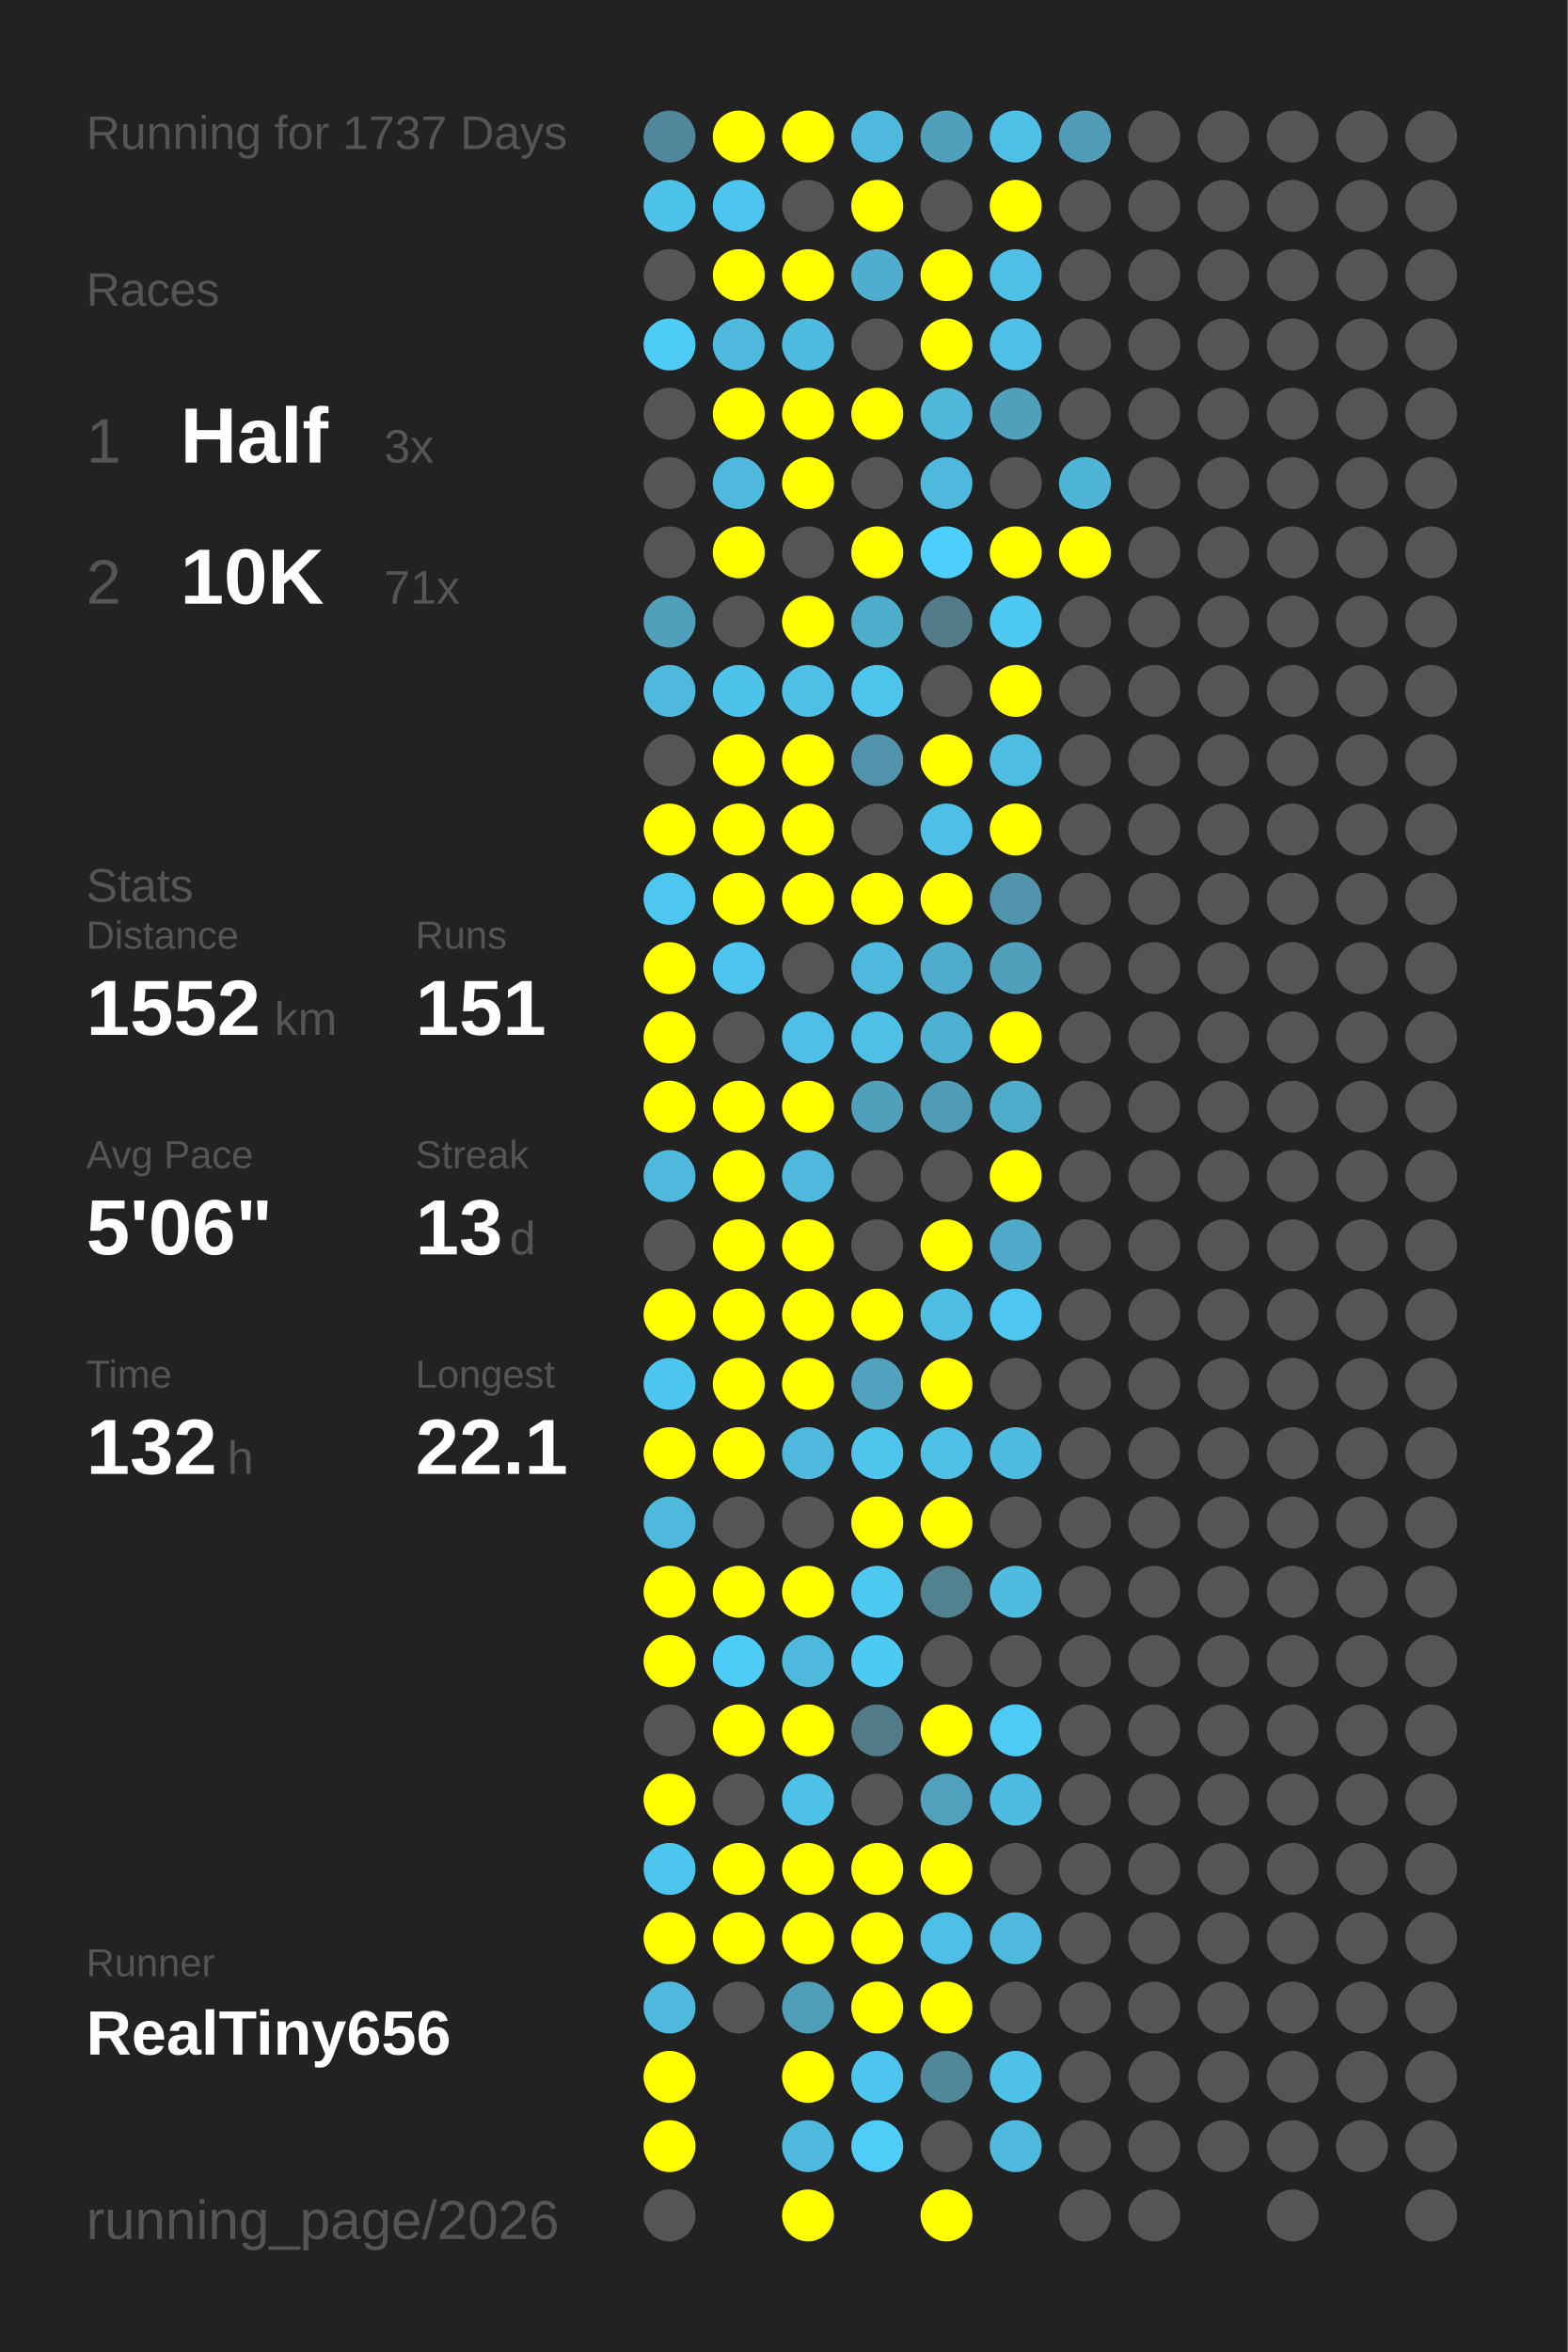
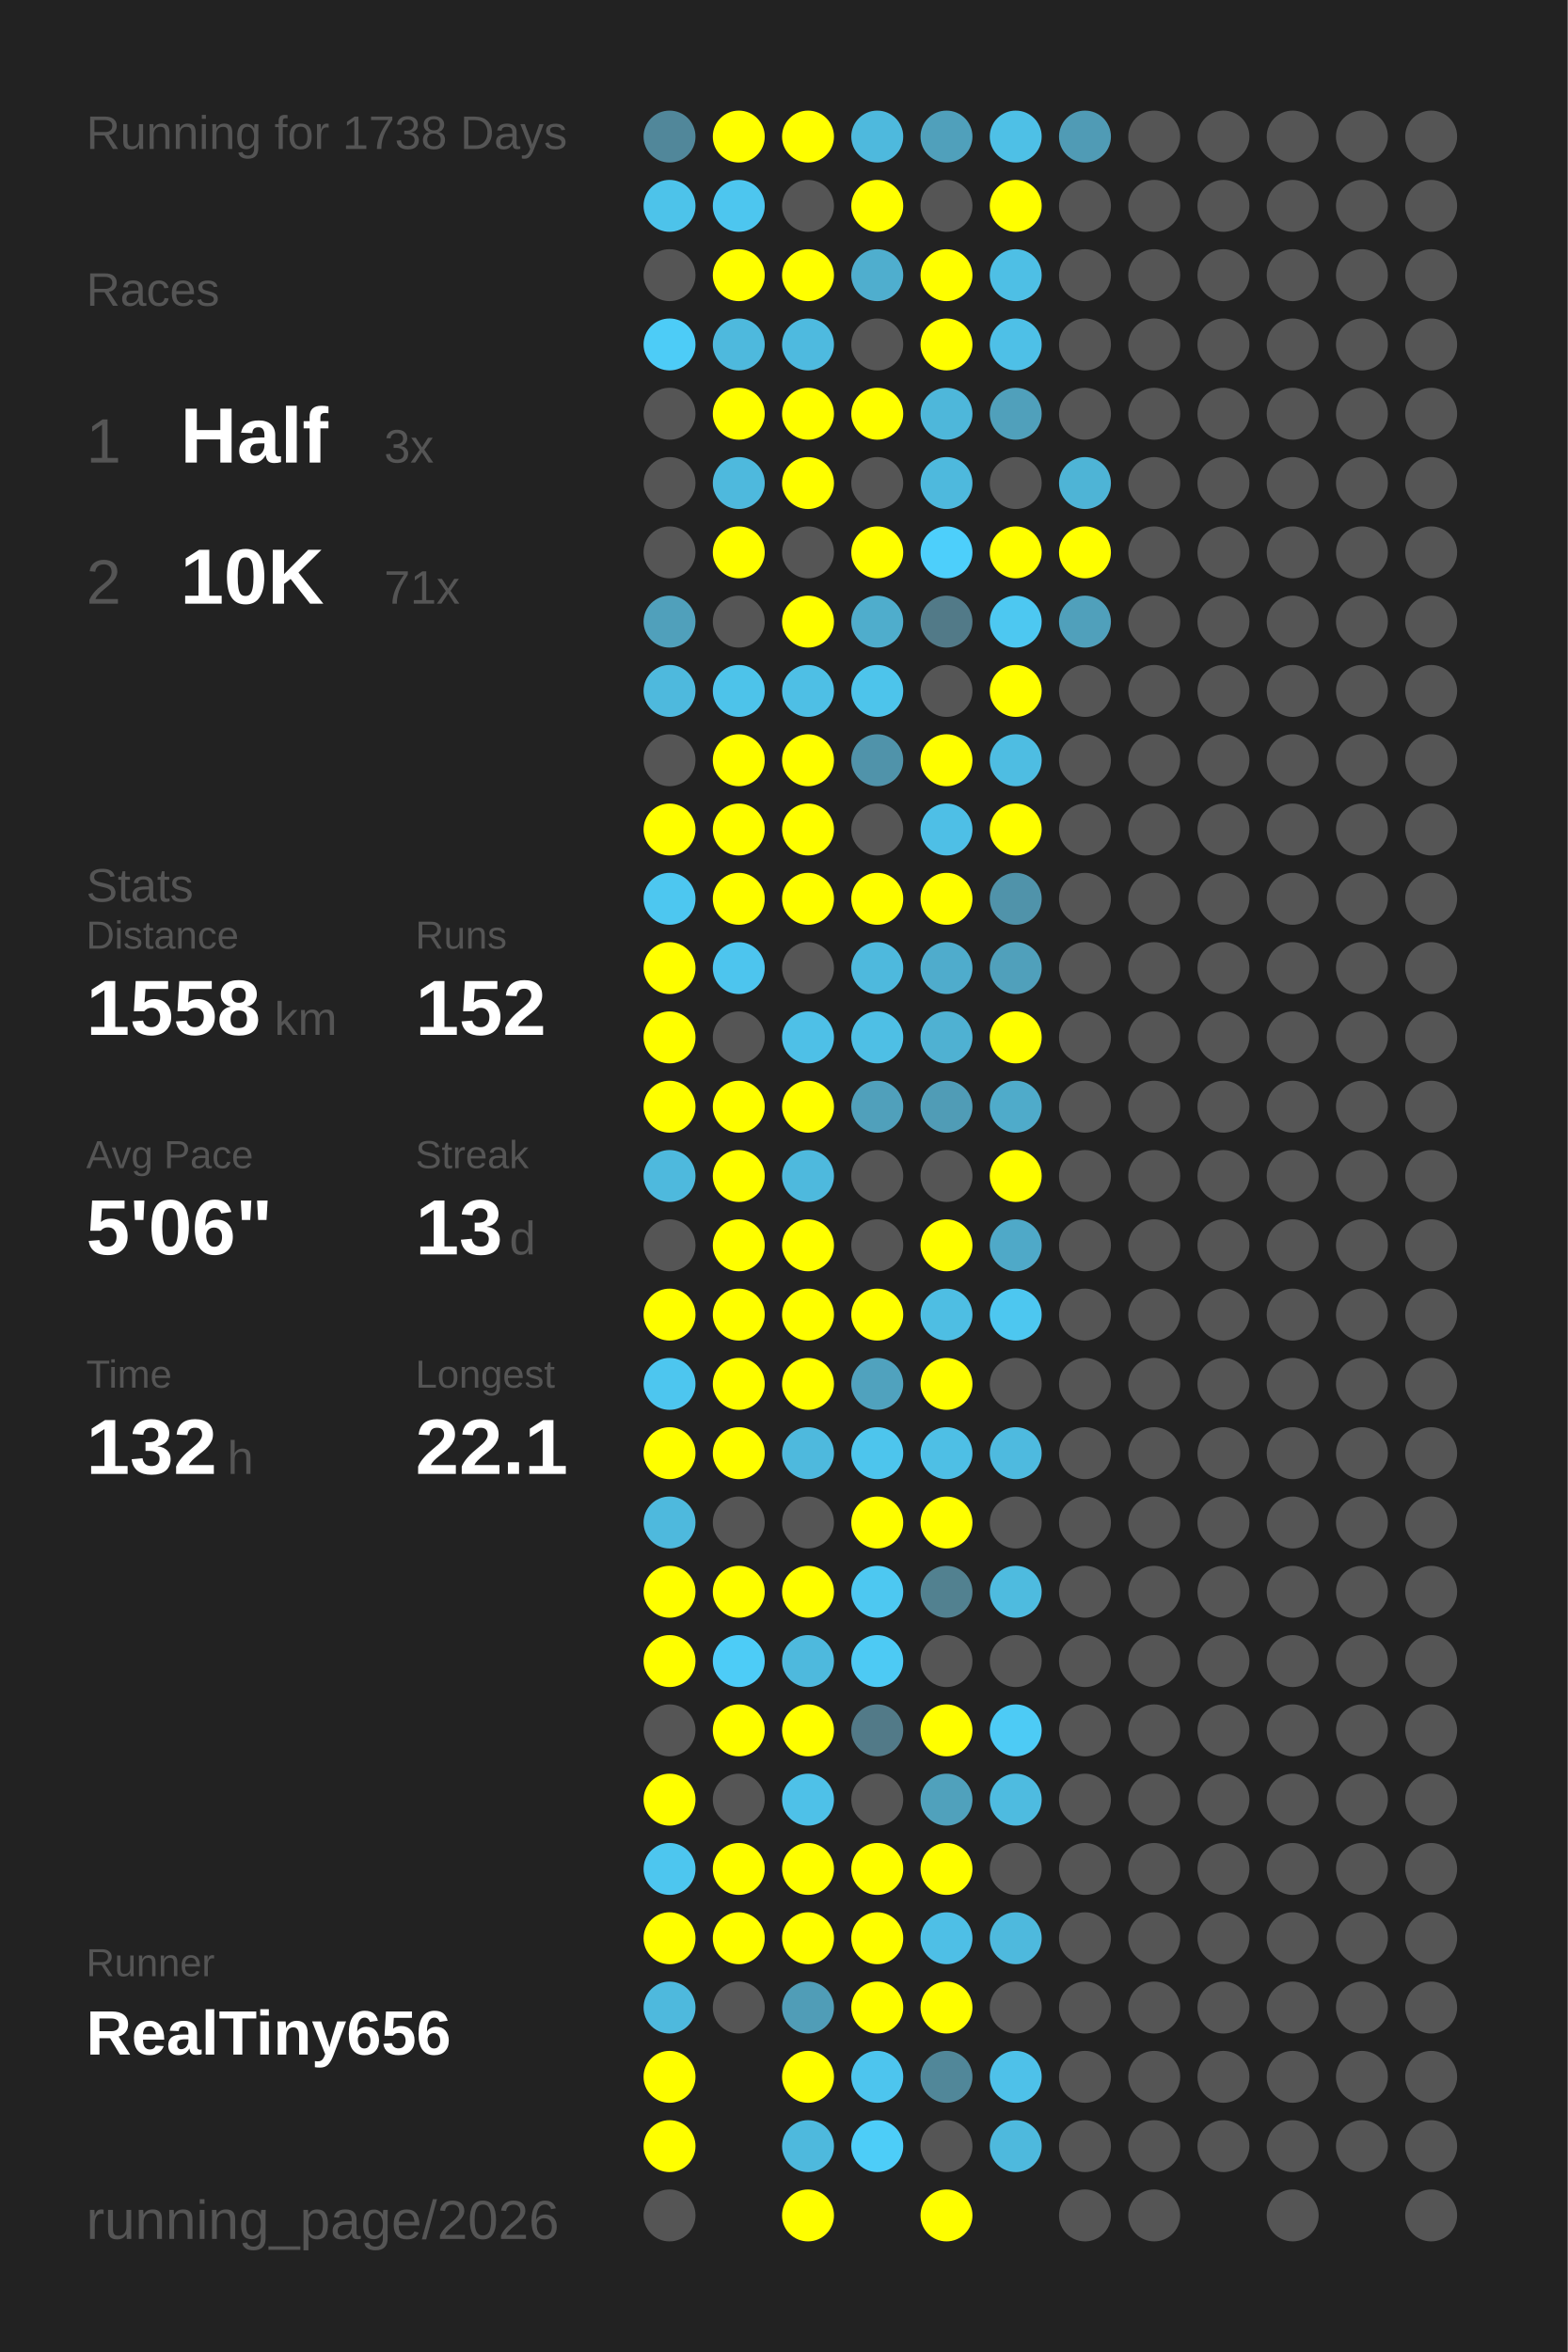
<svg xmlns="http://www.w3.org/2000/svg" baseProfile="full" height="300mm" version="1.1" viewBox="0,0,200,300" width="200mm">
  <defs />
  <rect fill="#222222" height="300" width="200" x="0" y="0" />
-   <text fill="#555555" style="font-size:6px; font-family:Arial;" x="11" y="19">Running for 1737 Days</text>
+   <text fill="#555555" style="font-size:6px; font-family:Arial;" x="11" y="19">Running for 1738 Days</text>
  <text fill="#555555" style="font-size:6px; font-family:Arial;" x="11" y="39">Races</text>
  <text fill="#555555" style="font-size:8px; font-family:Arial;" x="11" y="59">1</text>
  <text fill="#FFFFFF" style="font-size:10px; font-family:Arial; font-weight:bold;" x="23" y="59">Half</text>
  <text fill="#555555" style="font-size:6px; font-family:Arial;" x="49" y="59">3x</text>
  <text fill="#555555" style="font-size:8px; font-family:Arial;" x="11" y="77">2</text>
  <text fill="#FFFFFF" style="font-size:10px; font-family:Arial; font-weight:bold;" x="23" y="77">10K</text>
  <text fill="#555555" style="font-size:6px; font-family:Arial;" x="49" y="77">71x</text>
  <text fill="#555555" style="font-size:6px; font-family:Arial;" x="11" y="115">Stats</text>
  <text fill="#555555" style="font-size:5px; font-family:Arial;" x="11" y="121">Distance</text>
-   <text fill="#FFFFFF" style="font-size:10px; font-family:Arial; font-weight:bold;" x="11" y="132">1552</text>
+   <text fill="#FFFFFF" style="font-size:10px; font-family:Arial; font-weight:bold;" x="11" y="132">1558</text>
  <text fill="#555555" style="font-size:6px; font-family:Arial;" x="35" y="132">km</text>
  <text fill="#555555" style="font-size:5px; font-family:Arial;" x="53" y="121">Runs</text>
-   <text fill="#FFFFFF" style="font-size:10px; font-family:Arial; font-weight:bold;" x="53" y="132">151</text>
+   <text fill="#FFFFFF" style="font-size:10px; font-family:Arial; font-weight:bold;" x="53" y="132">152</text>
  <text fill="#555555" style="font-size:5px; font-family:Arial;" x="11" y="149">Avg Pace</text>
  <text fill="#FFFFFF" style="font-size:10px; font-family:Arial; font-weight:bold;" x="11" y="160">5'06"</text>
  <text fill="#555555" style="font-size:5px; font-family:Arial;" x="53" y="149">Streak</text>
  <text fill="#FFFFFF" style="font-size:10px; font-family:Arial; font-weight:bold;" x="53" y="160">13</text>
  <text fill="#555555" style="font-size:6px; font-family:Arial;" x="65" y="160">d</text>
  <text fill="#555555" style="font-size:5px; font-family:Arial;" x="11" y="177">Time</text>
  <text fill="#FFFFFF" style="font-size:10px; font-family:Arial; font-weight:bold;" x="11" y="188">132</text>
  <text fill="#555555" style="font-size:6px; font-family:Arial;" x="29" y="188">h</text>
  <text fill="#555555" style="font-size:5px; font-family:Arial;" x="53" y="177">Longest</text>
  <text fill="#FFFFFF" style="font-size:10px; font-family:Arial; font-weight:bold;" x="53" y="188">22.1</text>
  <text fill="#555555" style="font-size:5px; font-family:Arial;" x="11" y="252.065">Runner</text>
  <text fill="#FFFFFF" style="font-size:8px; font-family:Arial; font-weight:bold;" x="11" y="262.065">RealTiny656</text>
  <text fill="#555555" style="font-size:7px; font-family:Arial;" x="11" y="285.581">running_page/2026</text>
  <circle cx="85.417" cy="17.419" fill="#51879a" r="3.312" />
  <circle cx="85.417" cy="26.258" fill="#4dc3ea" r="3.312" />
  <circle cx="85.417" cy="35.097" fill="#555555" r="3.312" />
  <circle cx="85.417" cy="43.935" fill="#4dccf7" r="3.312" />
  <circle cx="85.417" cy="52.774" fill="#555555" r="3.312" />
  <circle cx="85.417" cy="61.613" fill="#555555" r="3.312" />
  <circle cx="85.417" cy="70.452" fill="#555555" r="3.312" />
  <circle cx="85.417" cy="79.29" fill="#50a0bb" r="3.312" />
  <circle cx="85.417" cy="88.129" fill="#4eb9dd" r="3.312" />
  <circle cx="85.417" cy="96.968" fill="#555555" r="3.312" />
  <circle cx="85.417" cy="105.806" fill="#FFFF00" r="3.312" />
  <circle cx="85.417" cy="114.645" fill="#4dc7f0" r="3.312" />
  <circle cx="85.417" cy="123.484" fill="#FFFF00" r="3.312" />
  <circle cx="85.417" cy="132.323" fill="#FFFF00" r="3.312" />
  <circle cx="85.417" cy="141.161" fill="#FFFF00" r="3.312" />
  <circle cx="85.417" cy="150" fill="#4eb9dd" r="3.312" />
  <circle cx="85.417" cy="158.839" fill="#555555" r="3.312" />
  <circle cx="85.417" cy="167.677" fill="#FFFF00" r="3.312" />
  <circle cx="85.417" cy="176.516" fill="#4dc6ef" r="3.312" />
  <circle cx="85.417" cy="185.355" fill="#FFFF00" r="3.312" />
  <circle cx="85.417" cy="194.194" fill="#4eb9dd" r="3.312" />
  <circle cx="85.417" cy="203.032" fill="#FFFF00" r="3.312" />
  <circle cx="85.417" cy="211.871" fill="#FFFF00" r="3.312" />
  <circle cx="85.417" cy="220.71" fill="#555555" r="3.312" />
  <circle cx="85.417" cy="229.548" fill="#FFFF00" r="3.312" />
  <circle cx="85.417" cy="238.387" fill="#4dc6ef" r="3.312" />
  <circle cx="85.417" cy="247.226" fill="#FFFF00" r="3.312" />
  <circle cx="85.417" cy="256.065" fill="#4eb9dd" r="3.312" />
  <circle cx="85.417" cy="264.903" fill="#FFFF00" r="3.312" />
  <circle cx="85.417" cy="273.742" fill="#FFFF00" r="3.312" />
  <circle cx="85.417" cy="282.581" fill="#555555" r="3.312" />
  <circle cx="94.25" cy="17.419" fill="#FFFF00" r="3.312" />
  <circle cx="94.25" cy="26.258" fill="#4dc6ef" r="3.312" />
  <circle cx="94.25" cy="35.097" fill="#FFFF00" r="3.312" />
  <circle cx="94.25" cy="43.935" fill="#4eb9dd" r="3.312" />
  <circle cx="94.25" cy="52.774" fill="#FFFF00" r="3.312" />
  <circle cx="94.25" cy="61.613" fill="#4eb9dd" r="3.312" />
  <circle cx="94.25" cy="70.452" fill="#FFFF00" r="3.312" />
  <circle cx="94.25" cy="79.29" fill="#555555" r="3.312" />
  <circle cx="94.25" cy="88.129" fill="#4dc3ea" r="3.312" />
  <circle cx="94.25" cy="96.968" fill="#FFFF00" r="3.312" />
  <circle cx="94.25" cy="105.806" fill="#FFFF00" r="3.312" />
  <circle cx="94.25" cy="114.645" fill="#FFFF00" r="3.312" />
  <circle cx="94.25" cy="123.484" fill="#4dc5ee" r="3.312" />
  <circle cx="94.25" cy="132.323" fill="#555555" r="3.312" />
  <circle cx="94.25" cy="141.161" fill="#FFFF00" r="3.312" />
  <circle cx="94.25" cy="150" fill="#FFFF00" r="3.312" />
  <circle cx="94.25" cy="158.839" fill="#FFFF00" r="3.312" />
  <circle cx="94.25" cy="167.677" fill="#FFFF00" r="3.312" />
  <circle cx="94.25" cy="176.516" fill="#FFFF00" r="3.312" />
  <circle cx="94.25" cy="185.355" fill="#FFFF00" r="3.312" />
  <circle cx="94.25" cy="194.194" fill="#555555" r="3.312" />
  <circle cx="94.25" cy="203.032" fill="#FFFF00" r="3.312" />
  <circle cx="94.25" cy="211.871" fill="#4dccf7" r="3.312" />
  <circle cx="94.25" cy="220.71" fill="#FFFF00" r="3.312" />
  <circle cx="94.25" cy="229.548" fill="#555555" r="3.312" />
  <circle cx="94.25" cy="238.387" fill="#FFFF00" r="3.312" />
  <circle cx="94.25" cy="247.226" fill="#FFFF00" r="3.312" />
  <circle cx="94.25" cy="256.065" fill="#555555" r="3.312" />
  <circle cx="103.083" cy="17.419" fill="#FFFF00" r="3.312" />
  <circle cx="103.083" cy="26.258" fill="#555555" r="3.312" />
  <circle cx="103.083" cy="35.097" fill="#FFFF00" r="3.312" />
  <circle cx="103.083" cy="43.935" fill="#4ebadf" r="3.312" />
  <circle cx="103.083" cy="52.774" fill="#FFFF00" r="3.312" />
  <circle cx="103.083" cy="61.613" fill="#FFFF00" r="3.312" />
  <circle cx="103.083" cy="70.452" fill="#555555" r="3.312" />
  <circle cx="103.083" cy="79.29" fill="#FFFF00" r="3.312" />
  <circle cx="103.083" cy="88.129" fill="#4ebfe5" r="3.312" />
  <circle cx="103.083" cy="96.968" fill="#FFFF00" r="3.312" />
  <circle cx="103.083" cy="105.806" fill="#FFFF00" r="3.312" />
  <circle cx="103.083" cy="114.645" fill="#FFFF00" r="3.312" />
  <circle cx="103.083" cy="123.484" fill="#555555" r="3.312" />
  <circle cx="103.083" cy="132.323" fill="#4ec0e7" r="3.312" />
  <circle cx="103.083" cy="141.161" fill="#FFFF00" r="3.312" />
  <circle cx="103.083" cy="150" fill="#4eb9dd" r="3.312" />
  <circle cx="103.083" cy="158.839" fill="#FFFF00" r="3.312" />
  <circle cx="103.083" cy="167.677" fill="#FFFF00" r="3.312" />
  <circle cx="103.083" cy="176.516" fill="#FFFF00" r="3.312" />
  <circle cx="103.083" cy="185.355" fill="#4eb9dd" r="3.312" />
  <circle cx="103.083" cy="194.194" fill="#555555" r="3.312" />
  <circle cx="103.083" cy="203.032" fill="#FFFF00" r="3.312" />
  <circle cx="103.083" cy="211.871" fill="#4eb9dd" r="3.312" />
  <circle cx="103.083" cy="220.71" fill="#FFFF00" r="3.312" />
  <circle cx="103.083" cy="229.548" fill="#4ec1e8" r="3.312" />
  <circle cx="103.083" cy="238.387" fill="#FFFF00" r="3.312" />
  <circle cx="103.083" cy="247.226" fill="#FFFF00" r="3.312" />
  <circle cx="103.083" cy="256.065" fill="#509db7" r="3.312" />
  <circle cx="103.083" cy="264.903" fill="#FFFF00" r="3.312" />
  <circle cx="103.083" cy="273.742" fill="#4eb9dd" r="3.312" />
  <circle cx="103.083" cy="282.581" fill="#FFFF00" r="3.312" />
  <circle cx="111.917" cy="17.419" fill="#4eb9dd" r="3.312" />
  <circle cx="111.917" cy="26.258" fill="#FFFF00" r="3.312" />
  <circle cx="111.917" cy="35.097" fill="#4faece" r="3.312" />
  <circle cx="111.917" cy="43.935" fill="#555555" r="3.312" />
  <circle cx="111.917" cy="52.774" fill="#FFFF00" r="3.312" />
  <circle cx="111.917" cy="61.613" fill="#555555" r="3.312" />
  <circle cx="111.917" cy="70.452" fill="#FFFF00" r="3.312" />
  <circle cx="111.917" cy="79.29" fill="#4fadcc" r="3.312" />
  <circle cx="111.917" cy="88.129" fill="#4dc4eb" r="3.312" />
  <circle cx="111.917" cy="96.968" fill="#5093aa" r="3.312" />
  <circle cx="111.917" cy="105.806" fill="#555555" r="3.312" />
  <circle cx="111.917" cy="114.645" fill="#FFFF00" r="3.312" />
  <circle cx="111.917" cy="123.484" fill="#4eb9dd" r="3.312" />
  <circle cx="111.917" cy="132.323" fill="#4ebfe5" r="3.312" />
  <circle cx="111.917" cy="141.161" fill="#50a0bb" r="3.312" />
  <circle cx="111.917" cy="150" fill="#555555" r="3.312" />
  <circle cx="111.917" cy="158.839" fill="#555555" r="3.312" />
  <circle cx="111.917" cy="167.677" fill="#FFFF00" r="3.312" />
  <circle cx="111.917" cy="176.516" fill="#50a2be" r="3.312" />
  <circle cx="111.917" cy="185.355" fill="#4dc5ed" r="3.312" />
  <circle cx="111.917" cy="194.194" fill="#FFFF00" r="3.312" />
  <circle cx="111.917" cy="203.032" fill="#4dc8f1" r="3.312" />
  <circle cx="111.917" cy="211.871" fill="#4dcaf4" r="3.312" />
  <circle cx="111.917" cy="220.71" fill="#527a88" r="3.312" />
  <circle cx="111.917" cy="229.548" fill="#555555" r="3.312" />
  <circle cx="111.917" cy="238.387" fill="#FFFF00" r="3.312" />
  <circle cx="111.917" cy="247.226" fill="#FFFF00" r="3.312" />
  <circle cx="111.917" cy="256.065" fill="#FFFF00" r="3.312" />
  <circle cx="111.917" cy="264.903" fill="#4dc5ee" r="3.312" />
  <circle cx="111.917" cy="273.742" fill="#4dcdf8" r="3.312" />
  <circle cx="120.75" cy="17.419" fill="#50a0bb" r="3.312" />
  <circle cx="120.75" cy="26.258" fill="#555555" r="3.312" />
  <circle cx="120.75" cy="35.097" fill="#FFFF00" r="3.312" />
  <circle cx="120.75" cy="43.935" fill="#FFFF00" r="3.312" />
  <circle cx="120.75" cy="52.774" fill="#4eb7da" r="3.312" />
  <circle cx="120.75" cy="61.613" fill="#4eb9dd" r="3.312" />
  <circle cx="120.75" cy="70.452" fill="#4dcffb" r="3.312" />
  <circle cx="120.75" cy="79.29" fill="#527a88" r="3.312" />
  <circle cx="120.75" cy="88.129" fill="#555555" r="3.312" />
  <circle cx="120.75" cy="96.968" fill="#FFFF00" r="3.312" />
  <circle cx="120.75" cy="105.806" fill="#4ebfe6" r="3.312" />
  <circle cx="120.75" cy="114.645" fill="#FFFF00" r="3.312" />
  <circle cx="120.75" cy="123.484" fill="#4faccc" r="3.312" />
  <circle cx="120.75" cy="132.323" fill="#4fb1d2" r="3.312" />
  <circle cx="120.75" cy="141.161" fill="#509cb6" r="3.312" />
  <circle cx="120.75" cy="150" fill="#555555" r="3.312" />
  <circle cx="120.75" cy="158.839" fill="#FFFF00" r="3.312" />
  <circle cx="120.75" cy="167.677" fill="#4ebee3" r="3.312" />
  <circle cx="120.75" cy="176.516" fill="#FFFF00" r="3.312" />
  <circle cx="120.75" cy="185.355" fill="#4ebfe5" r="3.312" />
  <circle cx="120.75" cy="194.194" fill="#FFFF00" r="3.312" />
  <circle cx="120.75" cy="203.032" fill="#528190" r="3.312" />
  <circle cx="120.75" cy="211.871" fill="#555555" r="3.312" />
  <circle cx="120.75" cy="220.71" fill="#FFFF00" r="3.312" />
  <circle cx="120.75" cy="229.548" fill="#50a1bc" r="3.312" />
  <circle cx="120.75" cy="238.387" fill="#FFFF00" r="3.312" />
  <circle cx="120.75" cy="247.226" fill="#4ebfe6" r="3.312" />
  <circle cx="120.75" cy="256.065" fill="#FFFF00" r="3.312" />
  <circle cx="120.75" cy="264.903" fill="#518799" r="3.312" />
  <circle cx="120.75" cy="273.742" fill="#555555" r="3.312" />
  <circle cx="120.75" cy="282.581" fill="#FFFF00" r="3.312" />
  <circle cx="129.583" cy="17.419" fill="#4ec0e6" r="3.312" />
  <circle cx="129.583" cy="26.258" fill="#FFFF00" r="3.312" />
  <circle cx="129.583" cy="35.097" fill="#4ebfe5" r="3.312" />
  <circle cx="129.583" cy="43.935" fill="#4ec0e7" r="3.312" />
  <circle cx="129.583" cy="52.774" fill="#50a0bb" r="3.312" />
  <circle cx="129.583" cy="61.613" fill="#555555" r="3.312" />
  <circle cx="129.583" cy="70.452" fill="#FFFF00" r="3.312" />
  <circle cx="129.583" cy="79.29" fill="#4dc8f1" r="3.312" />
  <circle cx="129.583" cy="88.129" fill="#FFFF00" r="3.312" />
  <circle cx="129.583" cy="96.968" fill="#4ebde2" r="3.312" />
  <circle cx="129.583" cy="105.806" fill="#FFFF00" r="3.312" />
  <circle cx="129.583" cy="114.645" fill="#5093aa" r="3.312" />
  <circle cx="129.583" cy="123.484" fill="#50a0bb" r="3.312" />
  <circle cx="129.583" cy="132.323" fill="#FFFF00" r="3.312" />
  <circle cx="129.583" cy="141.161" fill="#4fabca" r="3.312" />
  <circle cx="129.583" cy="150" fill="#FFFF00" r="3.312" />
  <circle cx="129.583" cy="158.839" fill="#4fa9c8" r="3.312" />
  <circle cx="129.583" cy="167.677" fill="#4dc7f0" r="3.312" />
  <circle cx="129.583" cy="176.516" fill="#555555" r="3.312" />
  <circle cx="129.583" cy="185.355" fill="#4ebadf" r="3.312" />
  <circle cx="129.583" cy="194.194" fill="#555555" r="3.312" />
  <circle cx="129.583" cy="203.032" fill="#4ebbdf" r="3.312" />
  <circle cx="129.583" cy="211.871" fill="#555555" r="3.312" />
  <circle cx="129.583" cy="220.71" fill="#4dcbf5" r="3.312" />
  <circle cx="129.583" cy="229.548" fill="#4ebbe0" r="3.312" />
  <circle cx="129.583" cy="238.387" fill="#555555" r="3.312" />
  <circle cx="129.583" cy="247.226" fill="#4eb9dd" r="3.312" />
  <circle cx="129.583" cy="256.065" fill="#555555" r="3.312" />
  <circle cx="129.583" cy="264.903" fill="#4ec1e9" r="3.312" />
  <circle cx="129.583" cy="273.742" fill="#4eb9dd" r="3.312" />
  <circle cx="138.417" cy="17.419" fill="#509bb5" r="3.312" />
  <circle cx="138.417" cy="26.258" fill="#555555" r="3.312" />
  <circle cx="138.417" cy="35.097" fill="#555555" r="3.312" />
  <circle cx="138.417" cy="43.935" fill="#555555" r="3.312" />
  <circle cx="138.417" cy="52.774" fill="#555555" r="3.312" />
  <circle cx="138.417" cy="61.613" fill="#4eb4d6" r="3.312" />
  <circle cx="138.417" cy="70.452" fill="#FFFF00" r="3.312" />
-   <circle cx="138.417" cy="79.29" fill="#555555" r="3.312" />
+   <circle cx="138.417" cy="79.29" fill="#50a0bb" r="3.312" />
  <circle cx="138.417" cy="88.129" fill="#555555" r="3.312" />
  <circle cx="138.417" cy="96.968" fill="#555555" r="3.312" />
  <circle cx="138.417" cy="105.806" fill="#555555" r="3.312" />
  <circle cx="138.417" cy="114.645" fill="#555555" r="3.312" />
  <circle cx="138.417" cy="123.484" fill="#555555" r="3.312" />
  <circle cx="138.417" cy="132.323" fill="#555555" r="3.312" />
  <circle cx="138.417" cy="141.161" fill="#555555" r="3.312" />
  <circle cx="138.417" cy="150" fill="#555555" r="3.312" />
  <circle cx="138.417" cy="158.839" fill="#555555" r="3.312" />
  <circle cx="138.417" cy="167.677" fill="#555555" r="3.312" />
  <circle cx="138.417" cy="176.516" fill="#555555" r="3.312" />
  <circle cx="138.417" cy="185.355" fill="#555555" r="3.312" />
  <circle cx="138.417" cy="194.194" fill="#555555" r="3.312" />
  <circle cx="138.417" cy="203.032" fill="#555555" r="3.312" />
  <circle cx="138.417" cy="211.871" fill="#555555" r="3.312" />
  <circle cx="138.417" cy="220.71" fill="#555555" r="3.312" />
  <circle cx="138.417" cy="229.548" fill="#555555" r="3.312" />
  <circle cx="138.417" cy="238.387" fill="#555555" r="3.312" />
  <circle cx="138.417" cy="247.226" fill="#555555" r="3.312" />
  <circle cx="138.417" cy="256.065" fill="#555555" r="3.312" />
  <circle cx="138.417" cy="264.903" fill="#555555" r="3.312" />
  <circle cx="138.417" cy="273.742" fill="#555555" r="3.312" />
  <circle cx="138.417" cy="282.581" fill="#555555" r="3.312" />
  <circle cx="147.25" cy="17.419" fill="#555555" r="3.312" />
  <circle cx="147.25" cy="26.258" fill="#555555" r="3.312" />
  <circle cx="147.25" cy="35.097" fill="#555555" r="3.312" />
  <circle cx="147.25" cy="43.935" fill="#555555" r="3.312" />
  <circle cx="147.25" cy="52.774" fill="#555555" r="3.312" />
  <circle cx="147.25" cy="61.613" fill="#555555" r="3.312" />
  <circle cx="147.25" cy="70.452" fill="#555555" r="3.312" />
  <circle cx="147.25" cy="79.29" fill="#555555" r="3.312" />
  <circle cx="147.25" cy="88.129" fill="#555555" r="3.312" />
  <circle cx="147.25" cy="96.968" fill="#555555" r="3.312" />
  <circle cx="147.25" cy="105.806" fill="#555555" r="3.312" />
  <circle cx="147.25" cy="114.645" fill="#555555" r="3.312" />
  <circle cx="147.25" cy="123.484" fill="#555555" r="3.312" />
  <circle cx="147.25" cy="132.323" fill="#555555" r="3.312" />
  <circle cx="147.25" cy="141.161" fill="#555555" r="3.312" />
  <circle cx="147.25" cy="150" fill="#555555" r="3.312" />
  <circle cx="147.25" cy="158.839" fill="#555555" r="3.312" />
  <circle cx="147.25" cy="167.677" fill="#555555" r="3.312" />
  <circle cx="147.25" cy="176.516" fill="#555555" r="3.312" />
  <circle cx="147.25" cy="185.355" fill="#555555" r="3.312" />
  <circle cx="147.25" cy="194.194" fill="#555555" r="3.312" />
  <circle cx="147.25" cy="203.032" fill="#555555" r="3.312" />
  <circle cx="147.25" cy="211.871" fill="#555555" r="3.312" />
  <circle cx="147.25" cy="220.71" fill="#555555" r="3.312" />
  <circle cx="147.25" cy="229.548" fill="#555555" r="3.312" />
  <circle cx="147.25" cy="238.387" fill="#555555" r="3.312" />
  <circle cx="147.25" cy="247.226" fill="#555555" r="3.312" />
  <circle cx="147.25" cy="256.065" fill="#555555" r="3.312" />
  <circle cx="147.25" cy="264.903" fill="#555555" r="3.312" />
  <circle cx="147.25" cy="273.742" fill="#555555" r="3.312" />
  <circle cx="147.25" cy="282.581" fill="#555555" r="3.312" />
  <circle cx="156.083" cy="17.419" fill="#555555" r="3.312" />
  <circle cx="156.083" cy="26.258" fill="#555555" r="3.312" />
  <circle cx="156.083" cy="35.097" fill="#555555" r="3.312" />
  <circle cx="156.083" cy="43.935" fill="#555555" r="3.312" />
  <circle cx="156.083" cy="52.774" fill="#555555" r="3.312" />
  <circle cx="156.083" cy="61.613" fill="#555555" r="3.312" />
  <circle cx="156.083" cy="70.452" fill="#555555" r="3.312" />
  <circle cx="156.083" cy="79.29" fill="#555555" r="3.312" />
  <circle cx="156.083" cy="88.129" fill="#555555" r="3.312" />
  <circle cx="156.083" cy="96.968" fill="#555555" r="3.312" />
  <circle cx="156.083" cy="105.806" fill="#555555" r="3.312" />
  <circle cx="156.083" cy="114.645" fill="#555555" r="3.312" />
  <circle cx="156.083" cy="123.484" fill="#555555" r="3.312" />
  <circle cx="156.083" cy="132.323" fill="#555555" r="3.312" />
  <circle cx="156.083" cy="141.161" fill="#555555" r="3.312" />
  <circle cx="156.083" cy="150" fill="#555555" r="3.312" />
  <circle cx="156.083" cy="158.839" fill="#555555" r="3.312" />
  <circle cx="156.083" cy="167.677" fill="#555555" r="3.312" />
  <circle cx="156.083" cy="176.516" fill="#555555" r="3.312" />
  <circle cx="156.083" cy="185.355" fill="#555555" r="3.312" />
  <circle cx="156.083" cy="194.194" fill="#555555" r="3.312" />
  <circle cx="156.083" cy="203.032" fill="#555555" r="3.312" />
  <circle cx="156.083" cy="211.871" fill="#555555" r="3.312" />
  <circle cx="156.083" cy="220.71" fill="#555555" r="3.312" />
  <circle cx="156.083" cy="229.548" fill="#555555" r="3.312" />
  <circle cx="156.083" cy="238.387" fill="#555555" r="3.312" />
  <circle cx="156.083" cy="247.226" fill="#555555" r="3.312" />
  <circle cx="156.083" cy="256.065" fill="#555555" r="3.312" />
  <circle cx="156.083" cy="264.903" fill="#555555" r="3.312" />
  <circle cx="156.083" cy="273.742" fill="#555555" r="3.312" />
  <circle cx="164.917" cy="17.419" fill="#555555" r="3.312" />
  <circle cx="164.917" cy="26.258" fill="#555555" r="3.312" />
  <circle cx="164.917" cy="35.097" fill="#555555" r="3.312" />
  <circle cx="164.917" cy="43.935" fill="#555555" r="3.312" />
  <circle cx="164.917" cy="52.774" fill="#555555" r="3.312" />
  <circle cx="164.917" cy="61.613" fill="#555555" r="3.312" />
  <circle cx="164.917" cy="70.452" fill="#555555" r="3.312" />
  <circle cx="164.917" cy="79.29" fill="#555555" r="3.312" />
  <circle cx="164.917" cy="88.129" fill="#555555" r="3.312" />
  <circle cx="164.917" cy="96.968" fill="#555555" r="3.312" />
  <circle cx="164.917" cy="105.806" fill="#555555" r="3.312" />
  <circle cx="164.917" cy="114.645" fill="#555555" r="3.312" />
  <circle cx="164.917" cy="123.484" fill="#555555" r="3.312" />
  <circle cx="164.917" cy="132.323" fill="#555555" r="3.312" />
  <circle cx="164.917" cy="141.161" fill="#555555" r="3.312" />
  <circle cx="164.917" cy="150" fill="#555555" r="3.312" />
  <circle cx="164.917" cy="158.839" fill="#555555" r="3.312" />
  <circle cx="164.917" cy="167.677" fill="#555555" r="3.312" />
  <circle cx="164.917" cy="176.516" fill="#555555" r="3.312" />
  <circle cx="164.917" cy="185.355" fill="#555555" r="3.312" />
  <circle cx="164.917" cy="194.194" fill="#555555" r="3.312" />
  <circle cx="164.917" cy="203.032" fill="#555555" r="3.312" />
  <circle cx="164.917" cy="211.871" fill="#555555" r="3.312" />
  <circle cx="164.917" cy="220.71" fill="#555555" r="3.312" />
  <circle cx="164.917" cy="229.548" fill="#555555" r="3.312" />
  <circle cx="164.917" cy="238.387" fill="#555555" r="3.312" />
  <circle cx="164.917" cy="247.226" fill="#555555" r="3.312" />
  <circle cx="164.917" cy="256.065" fill="#555555" r="3.312" />
  <circle cx="164.917" cy="264.903" fill="#555555" r="3.312" />
  <circle cx="164.917" cy="273.742" fill="#555555" r="3.312" />
  <circle cx="164.917" cy="282.581" fill="#555555" r="3.312" />
  <circle cx="173.75" cy="17.419" fill="#555555" r="3.312" />
  <circle cx="173.75" cy="26.258" fill="#555555" r="3.312" />
  <circle cx="173.75" cy="35.097" fill="#555555" r="3.312" />
  <circle cx="173.75" cy="43.935" fill="#555555" r="3.312" />
  <circle cx="173.75" cy="52.774" fill="#555555" r="3.312" />
  <circle cx="173.75" cy="61.613" fill="#555555" r="3.312" />
  <circle cx="173.75" cy="70.452" fill="#555555" r="3.312" />
  <circle cx="173.75" cy="79.29" fill="#555555" r="3.312" />
  <circle cx="173.75" cy="88.129" fill="#555555" r="3.312" />
  <circle cx="173.75" cy="96.968" fill="#555555" r="3.312" />
  <circle cx="173.75" cy="105.806" fill="#555555" r="3.312" />
  <circle cx="173.75" cy="114.645" fill="#555555" r="3.312" />
  <circle cx="173.75" cy="123.484" fill="#555555" r="3.312" />
  <circle cx="173.75" cy="132.323" fill="#555555" r="3.312" />
  <circle cx="173.75" cy="141.161" fill="#555555" r="3.312" />
  <circle cx="173.75" cy="150" fill="#555555" r="3.312" />
  <circle cx="173.75" cy="158.839" fill="#555555" r="3.312" />
  <circle cx="173.75" cy="167.677" fill="#555555" r="3.312" />
  <circle cx="173.75" cy="176.516" fill="#555555" r="3.312" />
  <circle cx="173.75" cy="185.355" fill="#555555" r="3.312" />
  <circle cx="173.75" cy="194.194" fill="#555555" r="3.312" />
  <circle cx="173.75" cy="203.032" fill="#555555" r="3.312" />
  <circle cx="173.75" cy="211.871" fill="#555555" r="3.312" />
  <circle cx="173.75" cy="220.71" fill="#555555" r="3.312" />
  <circle cx="173.75" cy="229.548" fill="#555555" r="3.312" />
  <circle cx="173.75" cy="238.387" fill="#555555" r="3.312" />
  <circle cx="173.75" cy="247.226" fill="#555555" r="3.312" />
  <circle cx="173.75" cy="256.065" fill="#555555" r="3.312" />
  <circle cx="173.75" cy="264.903" fill="#555555" r="3.312" />
  <circle cx="173.75" cy="273.742" fill="#555555" r="3.312" />
  <circle cx="182.583" cy="17.419" fill="#555555" r="3.312" />
  <circle cx="182.583" cy="26.258" fill="#555555" r="3.312" />
  <circle cx="182.583" cy="35.097" fill="#555555" r="3.312" />
  <circle cx="182.583" cy="43.935" fill="#555555" r="3.312" />
  <circle cx="182.583" cy="52.774" fill="#555555" r="3.312" />
  <circle cx="182.583" cy="61.613" fill="#555555" r="3.312" />
  <circle cx="182.583" cy="70.452" fill="#555555" r="3.312" />
  <circle cx="182.583" cy="79.29" fill="#555555" r="3.312" />
  <circle cx="182.583" cy="88.129" fill="#555555" r="3.312" />
  <circle cx="182.583" cy="96.968" fill="#555555" r="3.312" />
  <circle cx="182.583" cy="105.806" fill="#555555" r="3.312" />
  <circle cx="182.583" cy="114.645" fill="#555555" r="3.312" />
  <circle cx="182.583" cy="123.484" fill="#555555" r="3.312" />
  <circle cx="182.583" cy="132.323" fill="#555555" r="3.312" />
  <circle cx="182.583" cy="141.161" fill="#555555" r="3.312" />
  <circle cx="182.583" cy="150" fill="#555555" r="3.312" />
  <circle cx="182.583" cy="158.839" fill="#555555" r="3.312" />
  <circle cx="182.583" cy="167.677" fill="#555555" r="3.312" />
  <circle cx="182.583" cy="176.516" fill="#555555" r="3.312" />
  <circle cx="182.583" cy="185.355" fill="#555555" r="3.312" />
  <circle cx="182.583" cy="194.194" fill="#555555" r="3.312" />
  <circle cx="182.583" cy="203.032" fill="#555555" r="3.312" />
  <circle cx="182.583" cy="211.871" fill="#555555" r="3.312" />
  <circle cx="182.583" cy="220.71" fill="#555555" r="3.312" />
  <circle cx="182.583" cy="229.548" fill="#555555" r="3.312" />
  <circle cx="182.583" cy="238.387" fill="#555555" r="3.312" />
  <circle cx="182.583" cy="247.226" fill="#555555" r="3.312" />
  <circle cx="182.583" cy="256.065" fill="#555555" r="3.312" />
  <circle cx="182.583" cy="264.903" fill="#555555" r="3.312" />
  <circle cx="182.583" cy="273.742" fill="#555555" r="3.312" />
  <circle cx="182.583" cy="282.581" fill="#555555" r="3.312" />
</svg>
